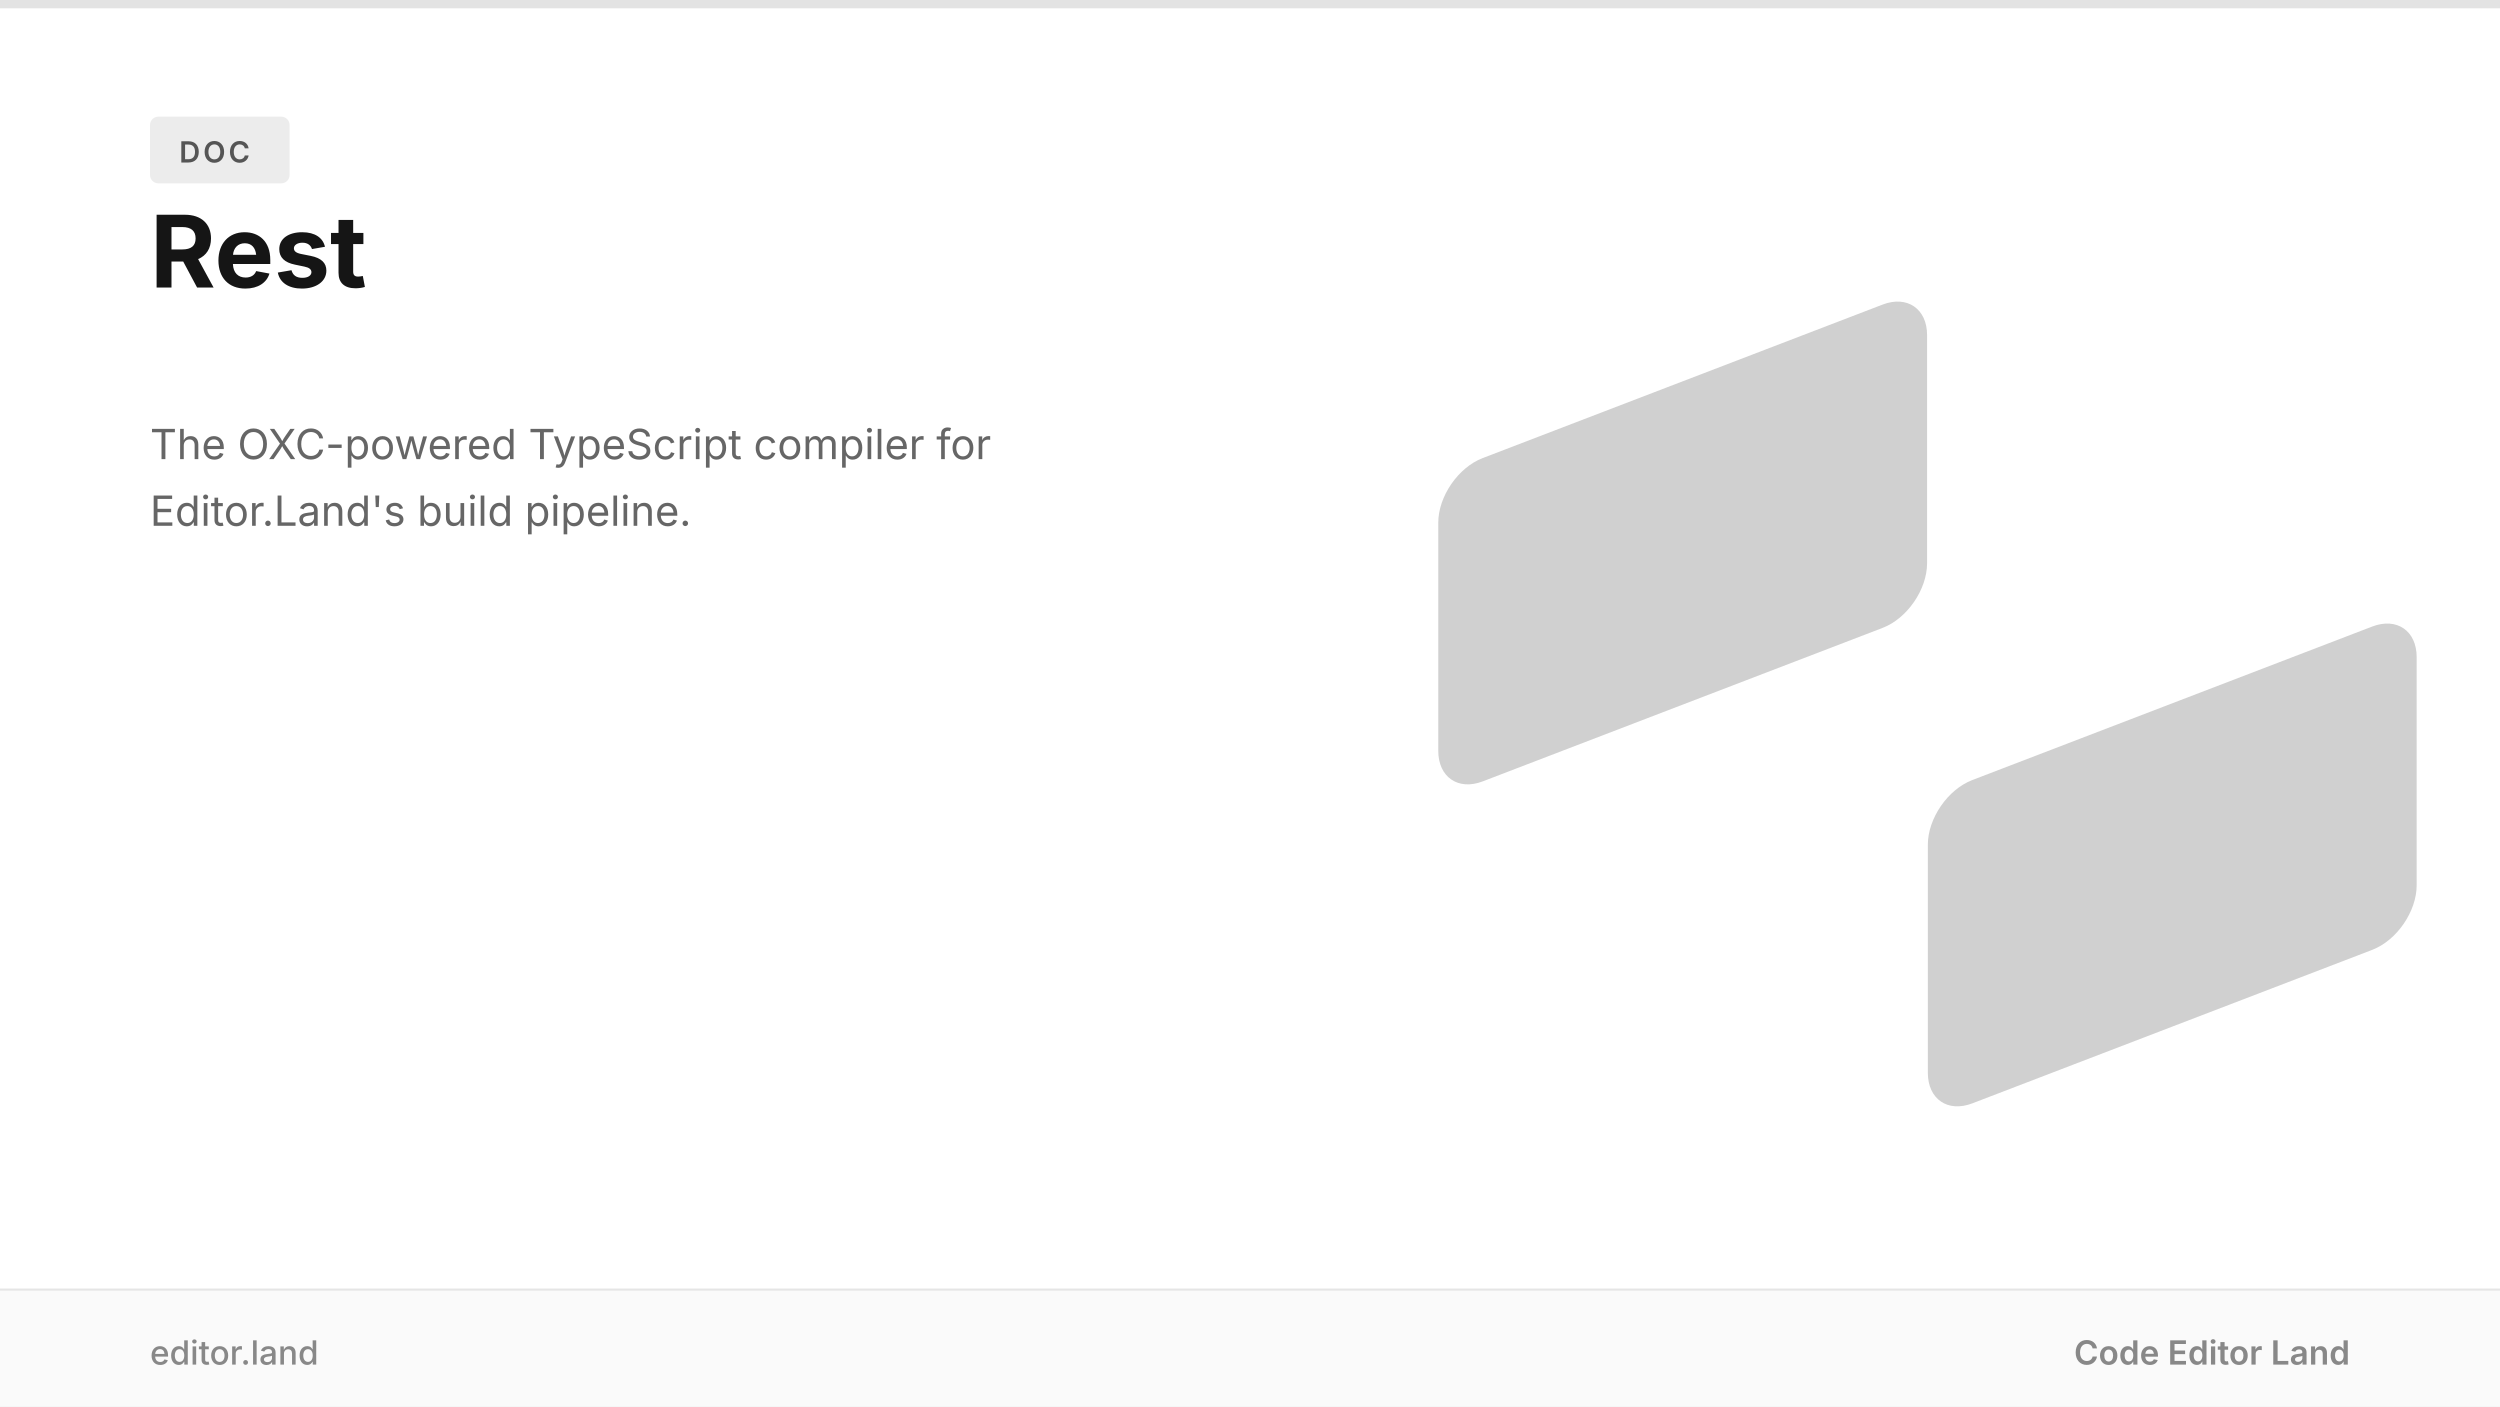
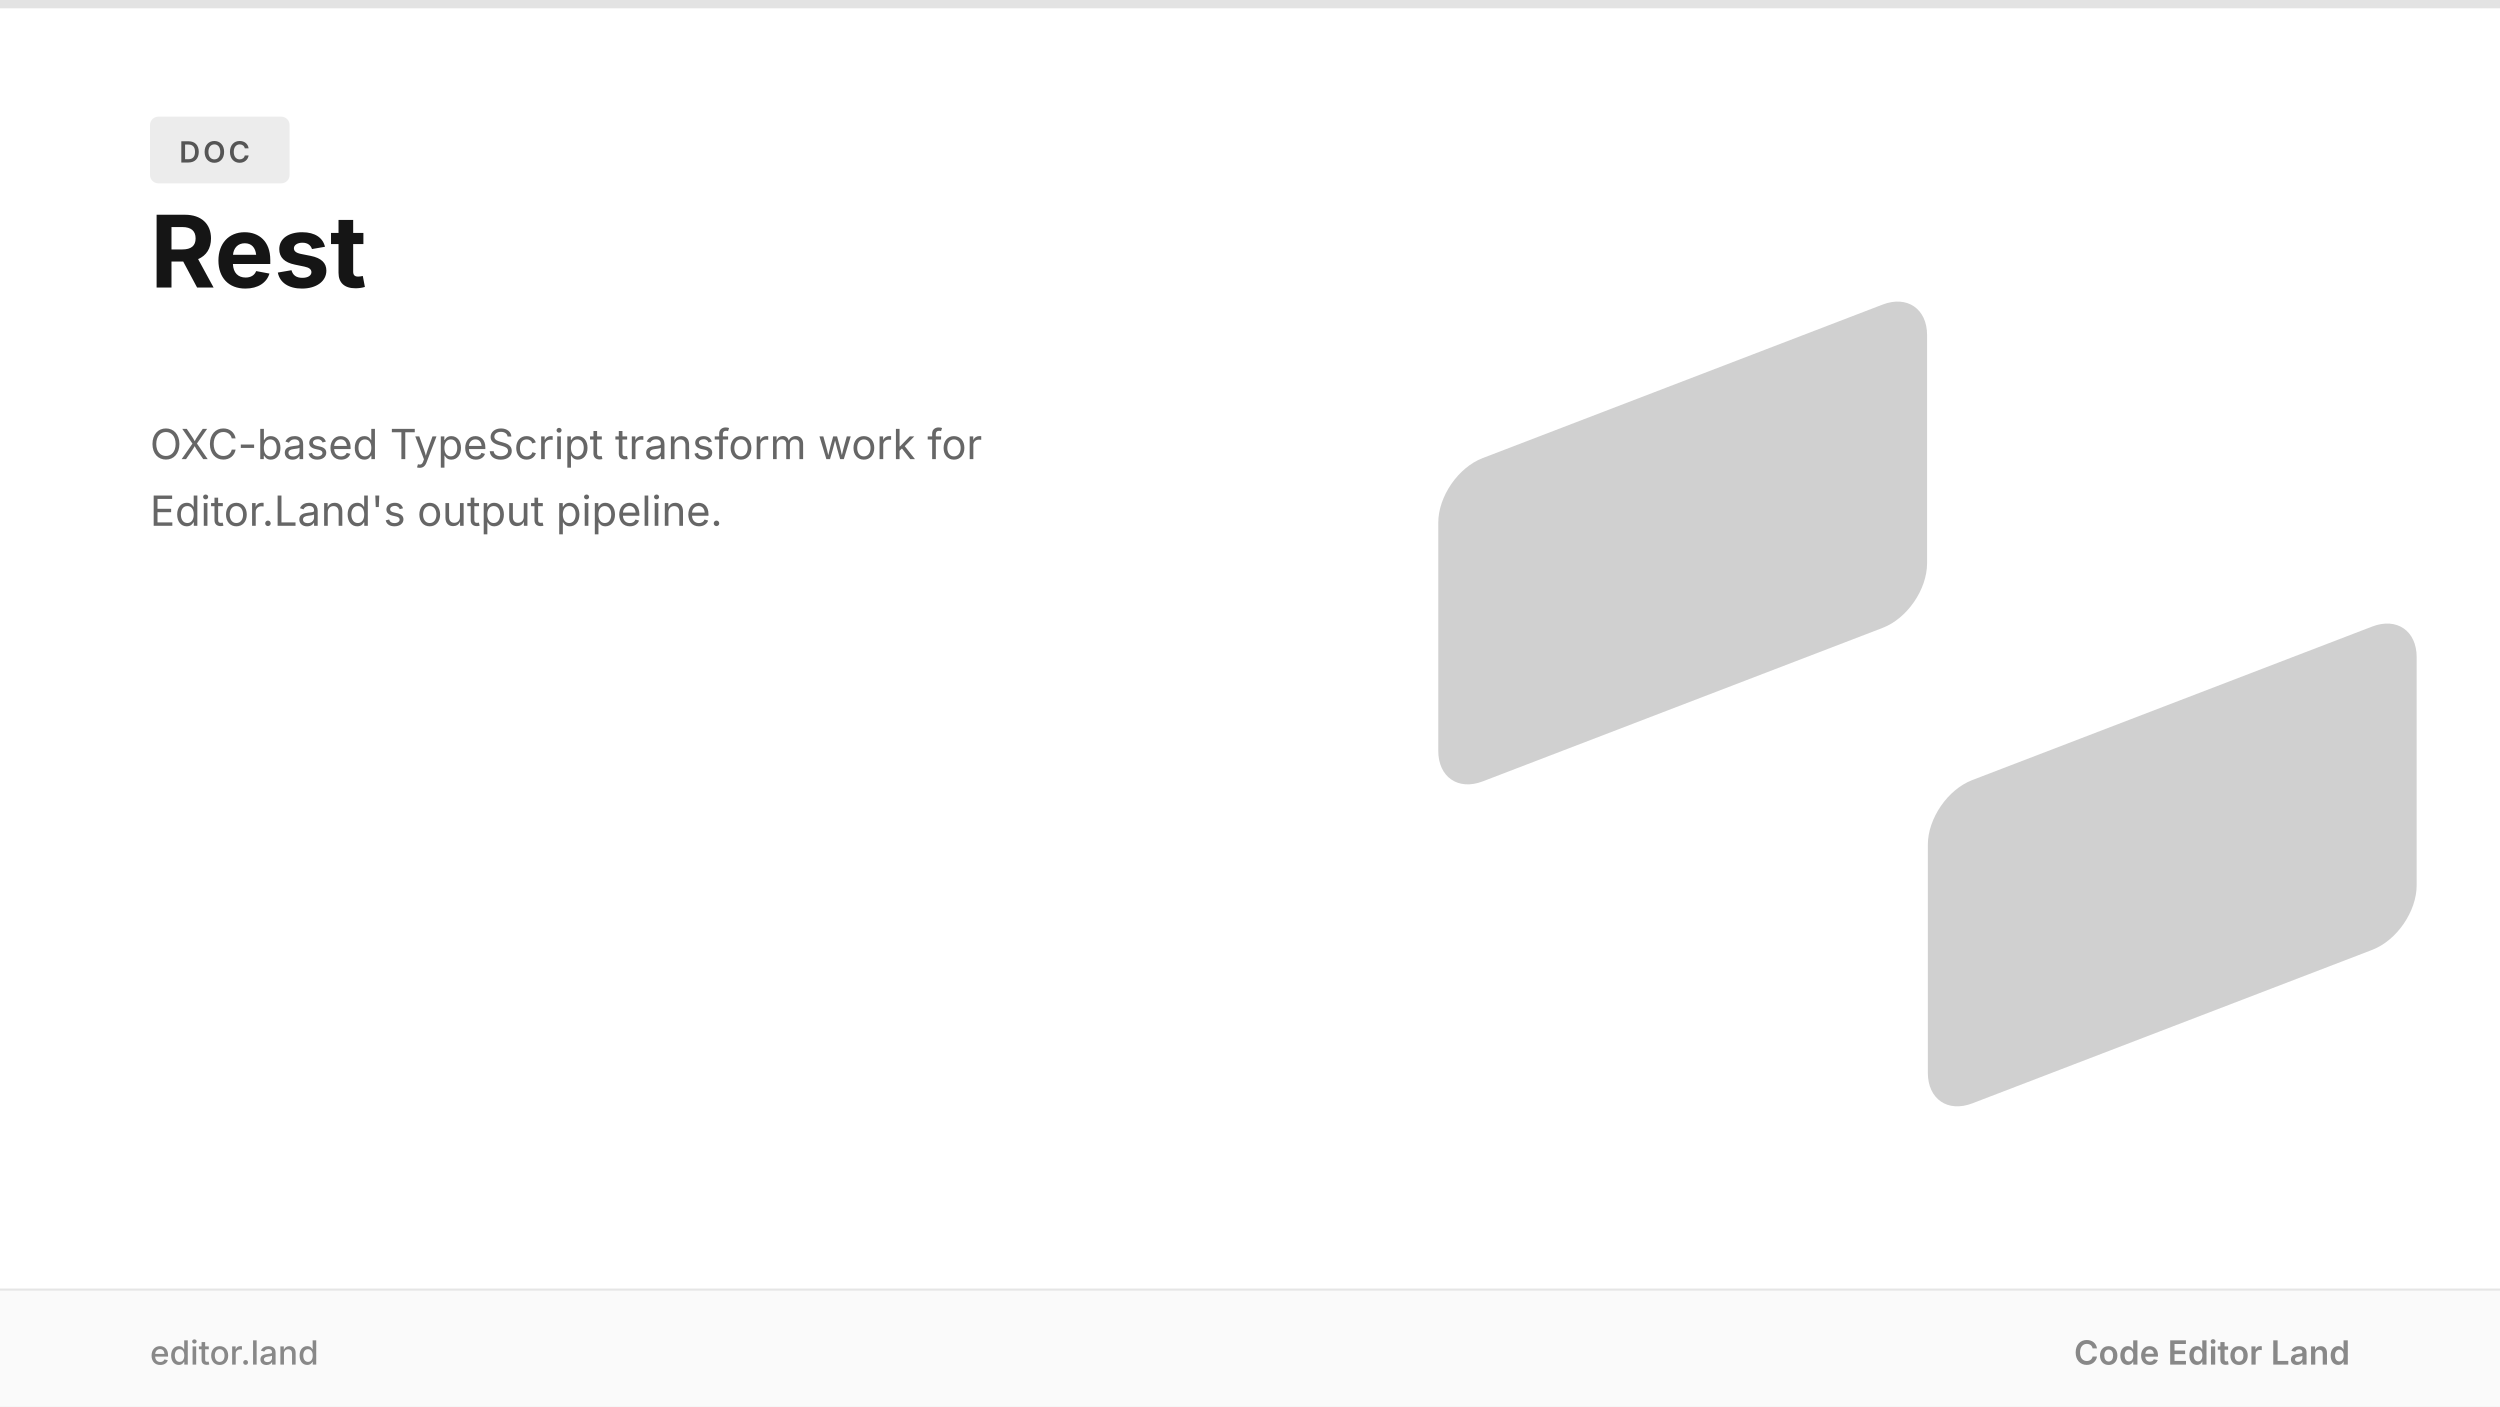
<svg xmlns="http://www.w3.org/2000/svg" width="1200" height="675" viewBox="0 0 1200 675">
  <path fill="#fff" d="M0 0h1200v675H0z" />
  <path fill="#151515" fill-opacity=".12" d="M0 0h1200v4H0z" />
  <rect width="1005.28" height="620.771" fill="#151515" fill-opacity=".2" rx="91.389" transform="matrix(-.2334 .08959 0 .25 925 138)" />
  <rect width="1005.28" height="620.771" fill="#151515" fill-opacity=".2" rx="91.389" transform="matrix(-.2334 .08959 0 .25 1160 292.55)" />
  <rect width="67" height="32" x="72" y="56" fill="#151515" fill-opacity=".08" rx="4" />
  <text x="86" y="78" fill="#555" font-family="system-ui, -apple-system, 'Segoe UI', sans-serif" font-size="14" font-weight="600" letter-spacing=".1em">DOC</text>
  <text x="72" y="138" fill="#151515" font-family="system-ui, -apple-system, 'Segoe UI', sans-serif" font-size="48" font-weight="700">Rest</text>
-   <text x="72" y="220.4" fill="#666" font-family="system-ui, -apple-system, 'Segoe UI', sans-serif" font-size="20" font-weight="400">The OXC-powered TypeScript compiler for</text>
-   <text x="72" y="252.4" fill="#666" font-family="system-ui, -apple-system, 'Segoe UI', sans-serif" font-size="20" font-weight="400">Editor.Land's build pipeline.</text>
+   <text x="72" y="220.4" fill="#666" font-family="system-ui, -apple-system, 'Segoe UI', sans-serif" font-size="20" font-weight="400">OXC-based TypeScript transform work for</text>
+   <text x="72" y="252.4" fill="#666" font-family="system-ui, -apple-system, 'Segoe UI', sans-serif" font-size="20" font-weight="400">Editor.Land's output pipeline.</text>
  <path fill="#fafafa" d="M0 619h1200v56H0z" />
  <path stroke="#e5e5e5" d="M0 619h1200" />
  <text x="72" y="655" fill="#888" font-family="system-ui, -apple-system, 'Segoe UI', sans-serif" font-size="16" font-weight="500">editor.land</text>
  <text x="1128" y="655" fill="#888" font-family="system-ui, -apple-system, 'Segoe UI', sans-serif" font-size="16" font-weight="600" text-anchor="end">Code Editor Land</text>
</svg>
